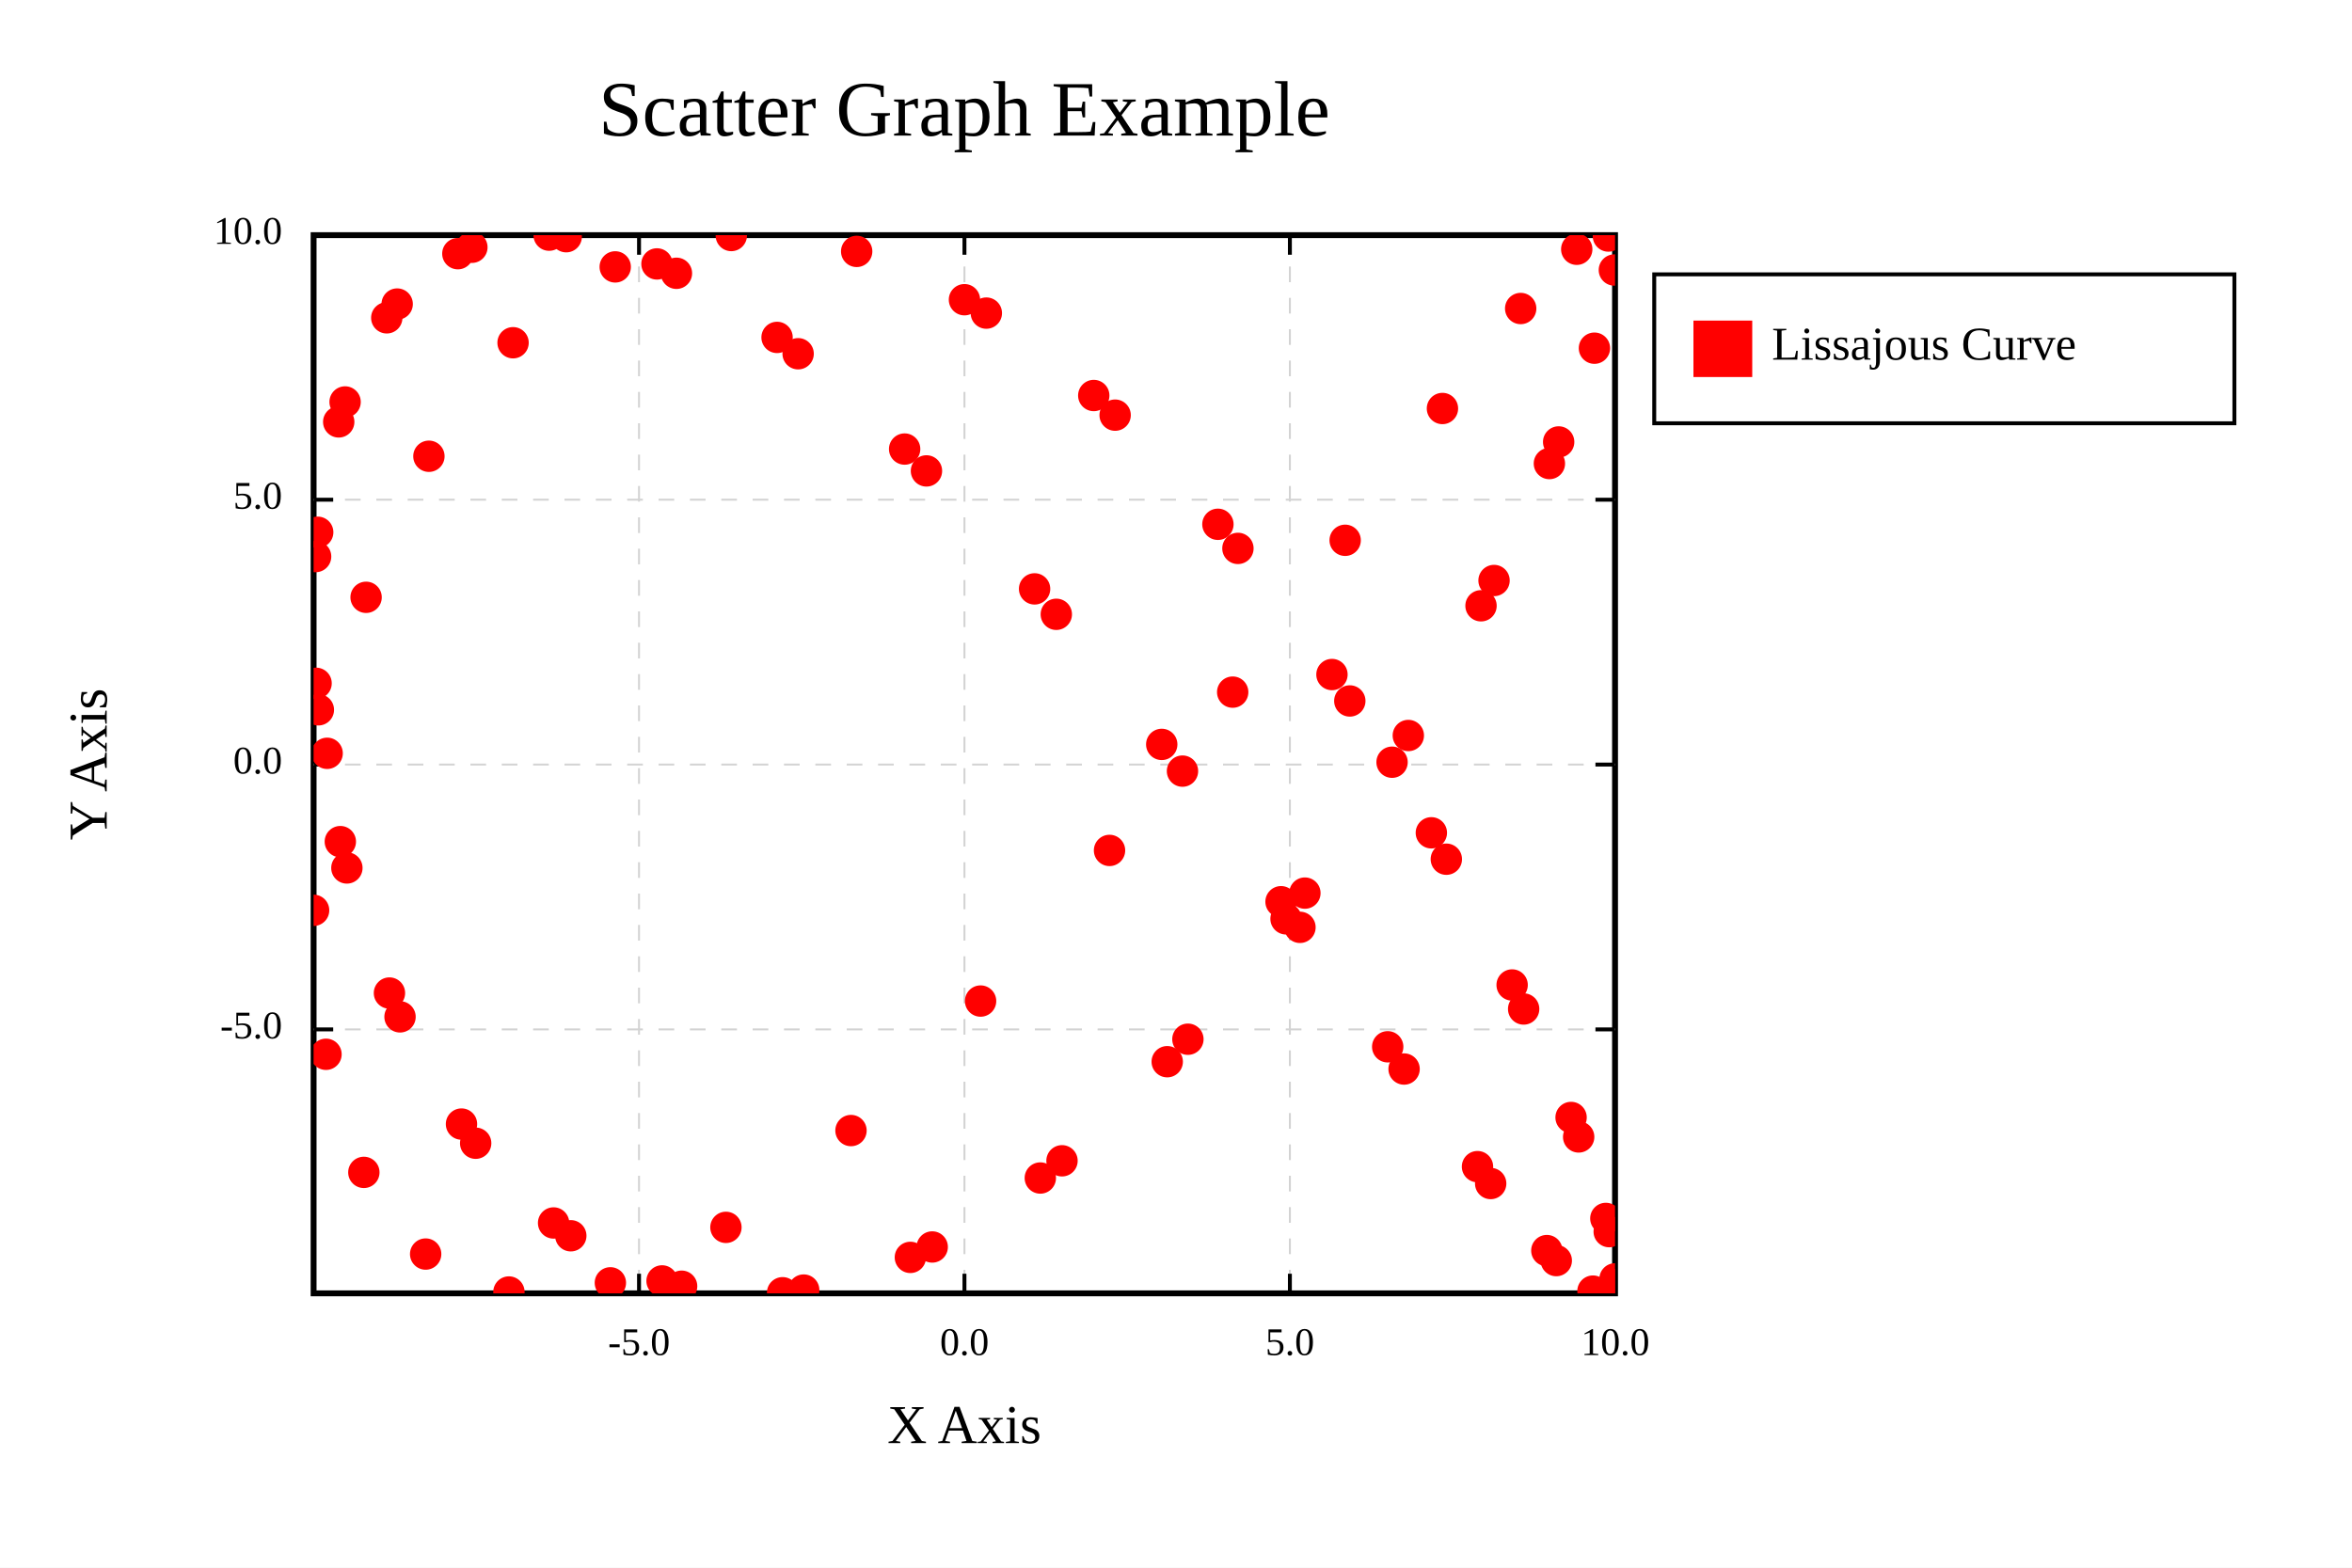
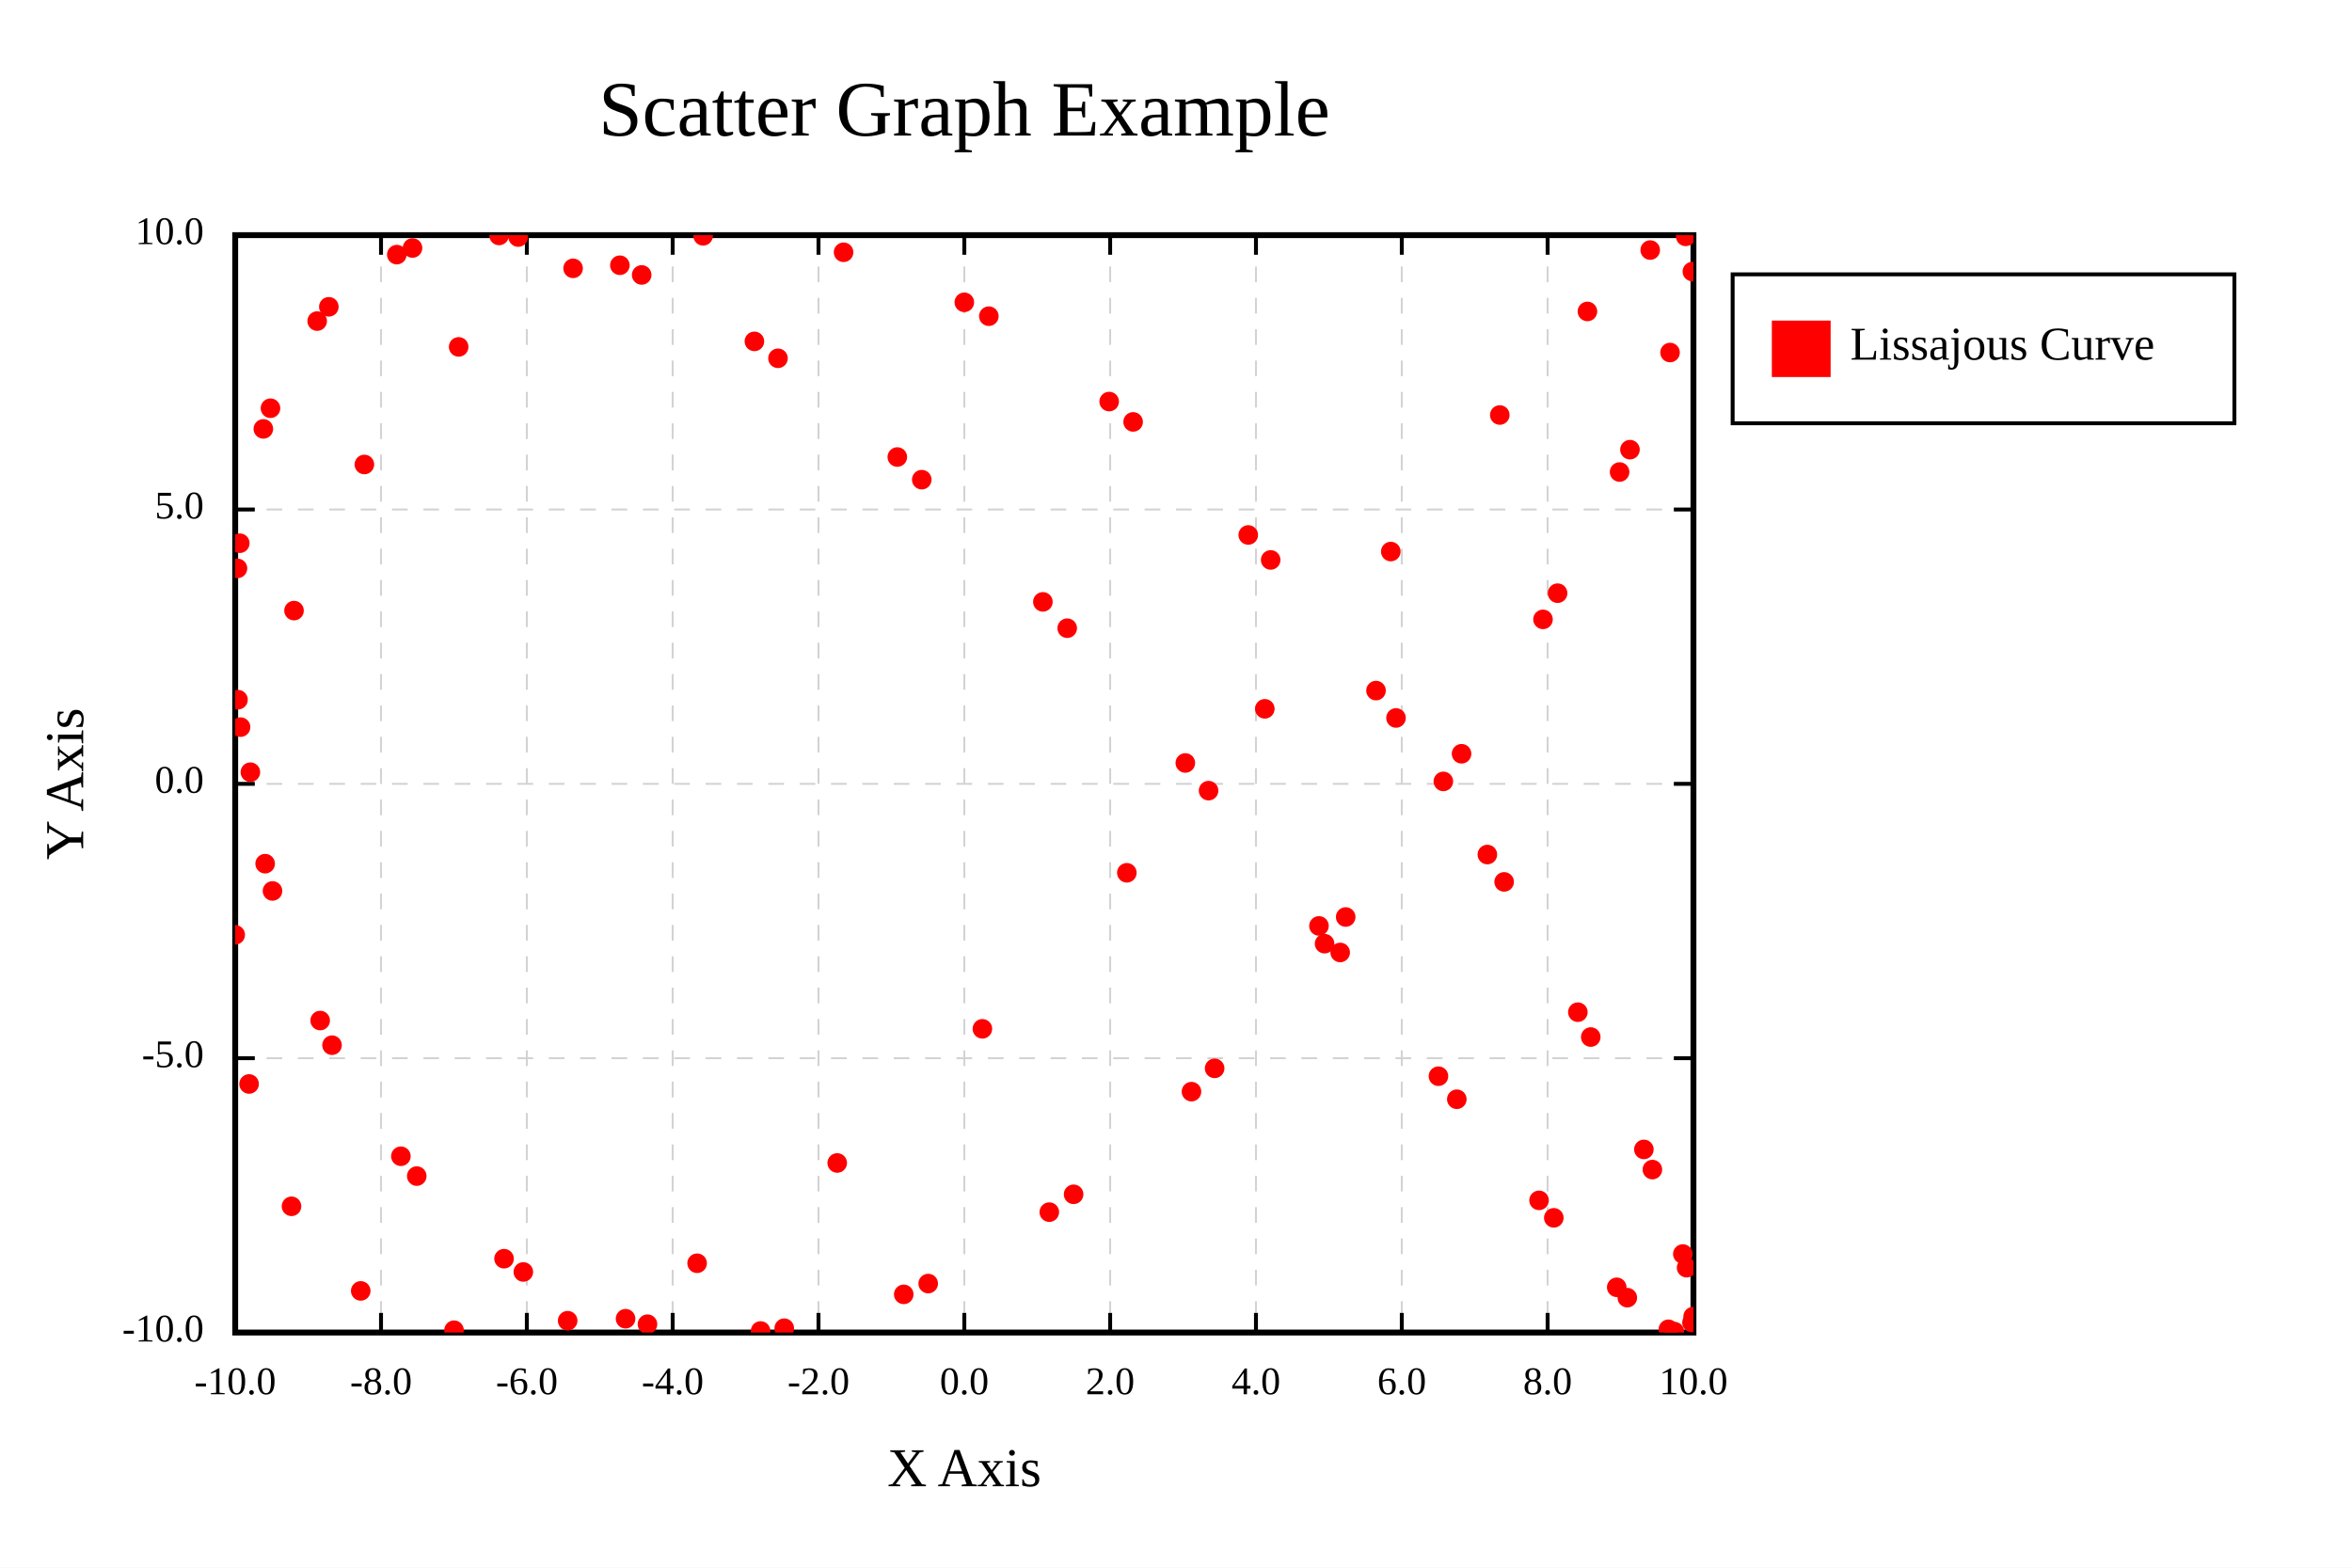
<svg xmlns="http://www.w3.org/2000/svg" height="400" viewBox="0 0 600 400" width="600">
  <rect fill="white" height="400" width="600" x="0" y="0" />
  <text dominant-baseline="middle" fill="#000000" font-family="Times New Roman" font-size="20" text-anchor="middle" x="246" y="30">
Scatter Graph Example
</text>
-   <text dominant-baseline="middle" fill="#000000" font-family="Times New Roman" font-size="14" text-anchor="middle" x="246" y="365">
+   <text dominant-baseline="middle" fill="#000000" font-family="Times New Roman" font-size="14" text-anchor="middle" x="246" y="376">
X Axis
</text>
-   <text dominant-baseline="middle" fill="#000000" font-family="Times New Roman" font-size="14" text-anchor="middle" transform="rotate(-90, 24, 195)" x="24" y="195">
+   <text dominant-baseline="middle" fill="#000000" font-family="Times New Roman" font-size="14" text-anchor="middle" transform="rotate(-90, 18, 200)" x="18" y="200">
Y Axis
</text>
-   <rect fill="none" height="270" stroke="#000000" stroke-width="1.5" width="332" x="80" y="60" />
-   <line stroke="#d3d3d3" stroke-dasharray="4 4" stroke-width="0.5" x1="163.016" x2="163.016" y1="60" y2="330" />
-   <line stroke="#000000" stroke-width="1" x1="163.016" x2="163.016" y1="330" y2="325" />
-   <text dominant-baseline="hanging" fill="#000000" font-family="Times New Roman" font-size="10" text-anchor="middle" x="163.016" y="339">
+   <rect fill="none" height="280" stroke="#000000" stroke-width="1.5" width="372" x="60" y="60" />
+   <line stroke="#000000" stroke-width="1" x1="60" x2="60" y1="340" y2="335" />
+   <text dominant-baseline="hanging" fill="#000000" font-family="Times New Roman" font-size="10" text-anchor="middle" x="60" y="349">
+ -10.0
+ </text>
+   <line stroke="#000000" stroke-width="1" x1="60" x2="60" y1="60" y2="65" />
+   <line stroke="#d3d3d3" stroke-dasharray="4 4" stroke-width="0.5" x1="97.2" x2="97.2" y1="60" y2="340" />
+   <line stroke="#000000" stroke-width="1" x1="97.2" x2="97.2" y1="340" y2="335" />
+   <text dominant-baseline="hanging" fill="#000000" font-family="Times New Roman" font-size="10" text-anchor="middle" x="97.2" y="349">
+ -8.0
+ </text>
+   <line stroke="#000000" stroke-width="1" x1="97.2" x2="97.2" y1="60" y2="65" />
+   <line stroke="#d3d3d3" stroke-dasharray="4 4" stroke-width="0.5" x1="134.4" x2="134.4" y1="60" y2="340" />
+   <line stroke="#000000" stroke-width="1" x1="134.4" x2="134.4" y1="340" y2="335" />
+   <text dominant-baseline="hanging" fill="#000000" font-family="Times New Roman" font-size="10" text-anchor="middle" x="134.4" y="349">
+ -6.0
+ </text>
+   <line stroke="#000000" stroke-width="1" x1="134.4" x2="134.4" y1="60" y2="65" />
+   <line stroke="#d3d3d3" stroke-dasharray="4 4" stroke-width="0.5" x1="171.6" x2="171.6" y1="60" y2="340" />
+   <line stroke="#000000" stroke-width="1" x1="171.6" x2="171.6" y1="340" y2="335" />
+   <text dominant-baseline="hanging" fill="#000000" font-family="Times New Roman" font-size="10" text-anchor="middle" x="171.6" y="349">
+ -4.0
+ </text>
+   <line stroke="#000000" stroke-width="1" x1="171.6" x2="171.6" y1="60" y2="65" />
+   <line stroke="#d3d3d3" stroke-dasharray="4 4" stroke-width="0.5" x1="208.8" x2="208.8" y1="60" y2="340" />
+   <line stroke="#000000" stroke-width="1" x1="208.8" x2="208.8" y1="340" y2="335" />
+   <text dominant-baseline="hanging" fill="#000000" font-family="Times New Roman" font-size="10" text-anchor="middle" x="208.8" y="349">
+ -2.0
+ </text>
+   <line stroke="#000000" stroke-width="1" x1="208.8" x2="208.8" y1="60" y2="65" />
+   <line stroke="#d3d3d3" stroke-dasharray="4 4" stroke-width="0.5" x1="246" x2="246" y1="60" y2="340" />
+   <line stroke="#000000" stroke-width="1" x1="246" x2="246" y1="340" y2="335" />
+   <text dominant-baseline="hanging" fill="#000000" font-family="Times New Roman" font-size="10" text-anchor="middle" x="246" y="349">
+ 0.0
+ </text>
+   <line stroke="#000000" stroke-width="1" x1="246" x2="246" y1="60" y2="65" />
+   <line stroke="#d3d3d3" stroke-dasharray="4 4" stroke-width="0.5" x1="283.2" x2="283.2" y1="60" y2="340" />
+   <line stroke="#000000" stroke-width="1" x1="283.2" x2="283.2" y1="340" y2="335" />
+   <text dominant-baseline="hanging" fill="#000000" font-family="Times New Roman" font-size="10" text-anchor="middle" x="283.2" y="349">
+ 2.0
+ </text>
+   <line stroke="#000000" stroke-width="1" x1="283.2" x2="283.2" y1="60" y2="65" />
+   <line stroke="#d3d3d3" stroke-dasharray="4 4" stroke-width="0.5" x1="320.4" x2="320.4" y1="60" y2="340" />
+   <line stroke="#000000" stroke-width="1" x1="320.4" x2="320.4" y1="340" y2="335" />
+   <text dominant-baseline="hanging" fill="#000000" font-family="Times New Roman" font-size="10" text-anchor="middle" x="320.4" y="349">
+ 4.0
+ </text>
+   <line stroke="#000000" stroke-width="1" x1="320.4" x2="320.4" y1="60" y2="65" />
+   <line stroke="#d3d3d3" stroke-dasharray="4 4" stroke-width="0.5" x1="357.6" x2="357.6" y1="60" y2="340" />
+   <line stroke="#000000" stroke-width="1" x1="357.6" x2="357.6" y1="340" y2="335" />
+   <text dominant-baseline="hanging" fill="#000000" font-family="Times New Roman" font-size="10" text-anchor="middle" x="357.6" y="349">
+ 6.0
+ </text>
+   <line stroke="#000000" stroke-width="1" x1="357.6" x2="357.6" y1="60" y2="65" />
+   <line stroke="#d3d3d3" stroke-dasharray="4 4" stroke-width="0.5" x1="394.8" x2="394.8" y1="60" y2="340" />
+   <line stroke="#000000" stroke-width="1" x1="394.8" x2="394.8" y1="340" y2="335" />
+   <text dominant-baseline="hanging" fill="#000000" font-family="Times New Roman" font-size="10" text-anchor="middle" x="394.8" y="349">
+ 8.0
+ </text>
+   <line stroke="#000000" stroke-width="1" x1="394.8" x2="394.8" y1="60" y2="65" />
+   <line stroke="#000000" stroke-width="1" x1="432" x2="432" y1="340" y2="335" />
+   <text dominant-baseline="hanging" fill="#000000" font-family="Times New Roman" font-size="10" text-anchor="middle" x="432" y="349">
+ 10.0
+ </text>
+   <line stroke="#000000" stroke-width="1" x1="432" x2="432" y1="60" y2="65" />
+   <line stroke="#000000" stroke-width="1" x1="60" x2="65" y1="340" y2="340" />
+   <line stroke="#000000" stroke-width="1" x1="432" x2="427" y1="340" y2="340" />
+   <text dominant-baseline="middle" fill="#000000" font-family="Times New Roman" font-size="10" text-anchor="end" x="52" y="340">
+ -10.0
+ </text>
+   <line stroke="#d3d3d3" stroke-dasharray="4 4" stroke-width="0.5" x1="60" x2="432" y1="270" y2="270" />
+   <line stroke="#000000" stroke-width="1" x1="60" x2="65" y1="270" y2="270" />
+   <line stroke="#000000" stroke-width="1" x1="432" x2="427" y1="270" y2="270" />
+   <text dominant-baseline="middle" fill="#000000" font-family="Times New Roman" font-size="10" text-anchor="end" x="52" y="270">
-5.0
</text>
-   <line stroke="#000000" stroke-width="1" x1="163.016" x2="163.016" y1="60" y2="65" />
-   <line stroke="#d3d3d3" stroke-dasharray="4 4" stroke-width="0.5" x1="246.035" x2="246.035" y1="60" y2="330" />
-   <line stroke="#000000" stroke-width="1" x1="246.035" x2="246.035" y1="330" y2="325" />
-   <text dominant-baseline="hanging" fill="#000000" font-family="Times New Roman" font-size="10" text-anchor="middle" x="246.035" y="339">
+   <line stroke="#d3d3d3" stroke-dasharray="4 4" stroke-width="0.5" x1="60" x2="432" y1="200" y2="200" />
+   <line stroke="#000000" stroke-width="1" x1="60" x2="65" y1="200" y2="200" />
+   <line stroke="#000000" stroke-width="1" x1="432" x2="427" y1="200" y2="200" />
+   <text dominant-baseline="middle" fill="#000000" font-family="Times New Roman" font-size="10" text-anchor="end" x="52" y="200">
0.0
</text>
-   <line stroke="#000000" stroke-width="1" x1="246.035" x2="246.035" y1="60" y2="65" />
-   <line stroke="#d3d3d3" stroke-dasharray="4 4" stroke-width="0.5" x1="329.053" x2="329.053" y1="60" y2="330" />
-   <line stroke="#000000" stroke-width="1" x1="329.053" x2="329.053" y1="330" y2="325" />
-   <text dominant-baseline="hanging" fill="#000000" font-family="Times New Roman" font-size="10" text-anchor="middle" x="329.053" y="339">
+   <line stroke="#d3d3d3" stroke-dasharray="4 4" stroke-width="0.5" x1="60" x2="432" y1="130" y2="130" />
+   <line stroke="#000000" stroke-width="1" x1="60" x2="65" y1="130" y2="130" />
+   <line stroke="#000000" stroke-width="1" x1="432" x2="427" y1="130" y2="130" />
+   <text dominant-baseline="middle" fill="#000000" font-family="Times New Roman" font-size="10" text-anchor="end" x="52" y="130">
5.0
</text>
-   <line stroke="#000000" stroke-width="1" x1="329.053" x2="329.053" y1="60" y2="65" />
-   <line stroke="#000000" stroke-width="1" x1="412.071" x2="412.071" y1="330" y2="325" />
-   <text dominant-baseline="hanging" fill="#000000" font-family="Times New Roman" font-size="10" text-anchor="middle" x="412.071" y="339">
- 10.0
- </text>
-   <line stroke="#000000" stroke-width="1" x1="412.071" x2="412.071" y1="60" y2="65" />
-   <line stroke="#d3d3d3" stroke-dasharray="4 4" stroke-width="0.5" x1="80" x2="412" y1="262.655" y2="262.655" />
-   <line stroke="#000000" stroke-width="1" x1="80" x2="85" y1="262.655" y2="262.655" />
-   <line stroke="#000000" stroke-width="1" x1="412" x2="407" y1="262.655" y2="262.655" />
-   <text dominant-baseline="middle" fill="#000000" font-family="Times New Roman" font-size="10" text-anchor="end" x="72" y="262.655">
- -5.0
- </text>
-   <line stroke="#d3d3d3" stroke-dasharray="4 4" stroke-width="0.5" x1="80" x2="412" y1="195.079" y2="195.079" />
-   <line stroke="#000000" stroke-width="1" x1="80" x2="85" y1="195.079" y2="195.079" />
-   <line stroke="#000000" stroke-width="1" x1="412" x2="407" y1="195.079" y2="195.079" />
-   <text dominant-baseline="middle" fill="#000000" font-family="Times New Roman" font-size="10" text-anchor="end" x="72" y="195.079">
- 0.0
- </text>
-   <line stroke="#d3d3d3" stroke-dasharray="4 4" stroke-width="0.5" x1="80" x2="412" y1="127.503" y2="127.503" />
-   <line stroke="#000000" stroke-width="1" x1="80" x2="85" y1="127.503" y2="127.503" />
-   <line stroke="#000000" stroke-width="1" x1="412" x2="407" y1="127.503" y2="127.503" />
-   <text dominant-baseline="middle" fill="#000000" font-family="Times New Roman" font-size="10" text-anchor="end" x="72" y="127.503">
- 5.0
- </text>
-   <line stroke="#000000" stroke-width="1" x1="80" x2="85" y1="59.928" y2="59.928" />
-   <line stroke="#000000" stroke-width="1" x1="412" x2="407" y1="59.928" y2="59.928" />
-   <text dominant-baseline="middle" fill="#000000" font-family="Times New Roman" font-size="10" text-anchor="end" x="72" y="59.928">
+   <line stroke="#000000" stroke-width="1" x1="60" x2="65" y1="60" y2="60" />
+   <line stroke="#000000" stroke-width="1" x1="432" x2="427" y1="60" y2="60" />
+   <text dominant-baseline="middle" fill="#000000" font-family="Times New Roman" font-size="10" text-anchor="end" x="52" y="60">
10.0
</text>
  <defs>
    <clipPath id="plotAreaClip">
-       <rect height="270" width="332" x="80" y="60" />
+       <rect height="280" width="372" x="60" y="60" />
    </clipPath>
  </defs>
  <g clip-path="url(#plotAreaClip)">
-     <circle cx="246.035" cy="76.472" fill="#ff0000" r="4" />
-     <circle cx="279.021" cy="100.918" fill="#ff0000" r="4" />
-     <circle cx="310.692" cy="133.775" fill="#ff0000" r="4" />
-     <circle cx="339.786" cy="172.108" fill="#ff0000" r="4" />
-     <circle cx="365.142" cy="212.493" fill="#ff0000" r="4" />
-     <circle cx="385.749" cy="251.322" fill="#ff0000" r="4" />
-     <circle cx="400.787" cy="285.127" fill="#ff0000" r="4" />
-     <circle cx="409.655" cy="310.889" fill="#ff0000" r="4" />
-     <circle cx="412" cy="326.305" fill="#ff0000" r="4" />
-     <circle cx="407.729" cy="330" fill="#ff0000" r="4" />
-     <circle cx="397.011" cy="321.642" fill="#ff0000" r="4" />
-     <circle cx="380.274" cy="301.979" fill="#ff0000" r="4" />
-     <circle cx="358.186" cy="272.767" fill="#ff0000" r="4" />
-     <circle cx="331.626" cy="236.615" fill="#ff0000" r="4" />
-     <circle cx="301.655" cy="196.753" fill="#ff0000" r="4" />
-     <circle cx="269.466" cy="156.742" fill="#ff0000" r="4" />
-     <circle cx="236.342" cy="120.154" fill="#ff0000" r="4" />
-     <circle cx="203.606" cy="90.26" fill="#ff0000" r="4" />
-     <circle cx="172.56" cy="69.729" fill="#ff0000" r="4" />
-     <circle cx="144.444" cy="60.395" fill="#ff0000" r="4" />
-     <circle cx="120.378" cy="63.092" fill="#ff0000" r="4" />
-     <circle cx="101.321" cy="77.579" fill="#ff0000" r="4" />
-     <circle cx="88.034" cy="102.562" fill="#ff0000" r="4" />
-     <circle cx="81.046" cy="135.809" fill="#ff0000" r="4" />
-     <circle cx="80.635" cy="174.35" fill="#ff0000" r="4" />
-     <circle cx="86.818" cy="214.744" fill="#ff0000" r="4" />
-     <circle cx="99.349" cy="253.38" fill="#ff0000" r="4" />
-     <circle cx="117.728" cy="286.809" fill="#ff0000" r="4" />
-     <circle cx="141.221" cy="312.044" fill="#ff0000" r="4" />
-     <circle cx="168.894" cy="326.831" fill="#ff0000" r="4" />
-     <circle cx="199.642" cy="329.848" fill="#ff0000" r="4" />
-     <circle cx="232.239" cy="320.827" fill="#ff0000" r="4" />
-     <circle cx="265.386" cy="300.574" fill="#ff0000" r="4" />
-     <circle cx="297.762" cy="270.897" fill="#ff0000" r="4" />
-     <circle cx="328.075" cy="234.447" fill="#ff0000" r="4" />
-     <circle cx="355.118" cy="194.481" fill="#ff0000" r="4" />
-     <circle cx="377.812" cy="154.568" fill="#ff0000" r="4" />
-     <circle cx="395.253" cy="118.274" fill="#ff0000" r="4" />
-     <circle cx="406.744" cy="88.841" fill="#ff0000" r="4" />
-     <circle cx="411.829" cy="68.897" fill="#ff0000" r="4" />
-     <circle cx="410.304" cy="60.225" fill="#ff0000" r="4" />
-     <circle cx="402.23" cy="63.599" fill="#ff0000" r="4" />
-     <circle cx="387.929" cy="78.718" fill="#ff0000" r="4" />
-     <circle cx="367.971" cy="104.231" fill="#ff0000" r="4" />
-     <circle cx="343.152" cy="137.859" fill="#ff0000" r="4" />
-     <circle cx="314.461" cy="176.599" fill="#ff0000" r="4" />
-     <circle cx="283.042" cy="216.989" fill="#ff0000" r="4" />
-     <circle cx="250.148" cy="255.422" fill="#ff0000" r="4" />
-     <circle cx="217.09" cy="288.465" fill="#ff0000" r="4" />
-     <circle cx="185.186" cy="313.166" fill="#ff0000" r="4" />
-     <circle cx="155.707" cy="327.318" fill="#ff0000" r="4" />
-     <circle cx="129.83" cy="329.658" fill="#ff0000" r="4" />
-     <circle cx="108.585" cy="319.977" fill="#ff0000" r="4" />
-     <circle cx="92.82" cy="299.138" fill="#ff0000" r="4" />
-     <circle cx="83.164" cy="269.005" fill="#ff0000" r="4" />
-     <circle cx="80" cy="232.268" fill="#ff0000" r="4" />
-     <circle cx="83.456" cy="192.209" fill="#ff0000" r="4" />
-     <circle cx="93.393" cy="152.406" fill="#ff0000" r="4" />
-     <circle cx="109.415" cy="116.415" fill="#ff0000" r="4" />
-     <circle cx="130.884" cy="87.451" fill="#ff0000" r="4" />
-     <circle cx="156.944" cy="68.101" fill="#ff0000" r="4" />
-     <circle cx="186.556" cy="60.093" fill="#ff0000" r="4" />
-     <circle cx="218.538" cy="64.144" fill="#ff0000" r="4" />
-     <circle cx="251.617" cy="79.891" fill="#ff0000" r="4" />
-     <circle cx="284.474" cy="105.927" fill="#ff0000" r="4" />
-     <circle cx="315.798" cy="139.926" fill="#ff0000" r="4" />
-     <circle cx="344.34" cy="178.852" fill="#ff0000" r="4" />
-     <circle cx="368.964" cy="219.228" fill="#ff0000" r="4" />
-     <circle cx="388.687" cy="257.447" fill="#ff0000" r="4" />
-     <circle cx="402.722" cy="290.094" fill="#ff0000" r="4" />
-     <circle cx="410.511" cy="314.254" fill="#ff0000" r="4" />
-     <circle cx="411.743" cy="327.769" fill="#ff0000" r="4" />
-     <circle cx="406.369" cy="329.431" fill="#ff0000" r="4" />
-     <circle cx="394.602" cy="319.091" fill="#ff0000" r="4" />
-     <circle cx="376.913" cy="297.674" fill="#ff0000" r="4" />
-     <circle cx="354.006" cy="267.092" fill="#ff0000" r="4" />
-     <circle cx="326.794" cy="230.078" fill="#ff0000" r="4" />
-     <circle cx="296.363" cy="189.937" fill="#ff0000" r="4" />
-     <circle cx="263.926" cy="150.255" fill="#ff0000" r="4" />
-     <circle cx="230.775" cy="114.578" fill="#ff0000" r="4" />
-     <circle cx="198.232" cy="86.092" fill="#ff0000" r="4" />
-     <circle cx="167.595" cy="67.34" fill="#ff0000" r="4" />
-     <circle cx="140.086" cy="60" fill="#ff0000" r="4" />
-     <circle cx="116.8" cy="64.726" fill="#ff0000" r="4" />
-     <circle cx="98.666" cy="81.095" fill="#ff0000" r="4" />
-     <circle cx="86.408" cy="107.647" fill="#ff0000" r="4" />
-     <circle cx="80.513" cy="142.009" fill="#ff0000" r="4" />
-     <circle cx="81.217" cy="181.111" fill="#ff0000" r="4" />
-     <circle cx="88.492" cy="221.461" fill="#ff0000" r="4" />
-     <circle cx="102.048" cy="259.454" fill="#ff0000" r="4" />
-     <circle cx="121.344" cy="291.697" fill="#ff0000" r="4" />
-     <circle cx="145.611" cy="315.309" fill="#ff0000" r="4" />
-     <circle cx="173.881" cy="328.182" fill="#ff0000" r="4" />
-     <circle cx="205.028" cy="329.165" fill="#ff0000" r="4" />
-     <circle cx="237.81" cy="318.17" fill="#ff0000" r="4" />
-     <circle cx="270.92" cy="296.18" fill="#ff0000" r="4" />
-     <circle cx="303.037" cy="265.159" fill="#ff0000" r="4" />
-     <circle cx="332.882" cy="227.878" fill="#ff0000" r="4" />
-     <circle cx="359.265" cy="187.667" fill="#ff0000" r="4" />
-     <circle cx="381.134" cy="148.118" fill="#ff0000" r="4" />
-     <circle cx="397.617" cy="112.764" fill="#ff0000" r="4" />
+     <circle cx="246" cy="77.138" fill="#ff0000" r="2.5" />
+     <circle cx="282.952" cy="102.461" fill="#ff0000" r="2.5" />
+     <circle cx="318.432" cy="136.497" fill="#ff0000" r="2.5" />
+     <circle cx="351.024" cy="176.205" fill="#ff0000" r="2.5" />
+     <circle cx="379.428" cy="218.038" fill="#ff0000" r="2.5" />
+     <circle cx="402.514" cy="258.261" fill="#ff0000" r="2.5" />
+     <circle cx="419.359" cy="293.279" fill="#ff0000" r="2.5" />
+     <circle cx="429.294" cy="319.964" fill="#ff0000" r="2.5" />
+     <circle cx="431.921" cy="335.934" fill="#ff0000" r="2.5" />
+     <circle cx="427.136" cy="339.761" fill="#ff0000" r="2.5" />
+     <circle cx="415.129" cy="331.104" fill="#ff0000" r="2.5" />
+     <circle cx="396.38" cy="310.735" fill="#ff0000" r="2.5" />
+     <circle cx="371.636" cy="280.475" fill="#ff0000" r="2.5" />
+     <circle cx="341.883" cy="243.027" fill="#ff0000" r="2.5" />
+     <circle cx="308.308" cy="201.734" fill="#ff0000" r="2.5" />
+     <circle cx="272.248" cy="160.287" fill="#ff0000" r="2.5" />
+     <circle cx="235.142" cy="122.388" fill="#ff0000" r="2.5" />
+     <circle cx="198.469" cy="91.421" fill="#ff0000" r="2.5" />
+     <circle cx="163.691" cy="70.153" fill="#ff0000" r="2.5" />
+     <circle cx="132.194" cy="60.484" fill="#ff0000" r="2.5" />
+     <circle cx="105.235" cy="63.278" fill="#ff0000" r="2.5" />
+     <circle cx="83.887" cy="78.284" fill="#ff0000" r="2.5" />
+     <circle cx="69.002" cy="104.163" fill="#ff0000" r="2.5" />
+     <circle cx="61.173" cy="138.603" fill="#ff0000" r="2.5" />
+     <circle cx="60.713" cy="178.528" fill="#ff0000" r="2.5" />
+     <circle cx="67.64" cy="220.37" fill="#ff0000" r="2.5" />
+     <circle cx="81.677" cy="260.393" fill="#ff0000" r="2.5" />
+     <circle cx="102.266" cy="295.021" fill="#ff0000" r="2.5" />
+     <circle cx="128.584" cy="321.161" fill="#ff0000" r="2.5" />
+     <circle cx="159.584" cy="336.478" fill="#ff0000" r="2.5" />
+     <circle cx="194.029" cy="339.604" fill="#ff0000" r="2.5" />
+     <circle cx="230.545" cy="330.26" fill="#ff0000" r="2.5" />
+     <circle cx="267.678" cy="309.279" fill="#ff0000" r="2.5" />
+     <circle cx="303.947" cy="278.538" fill="#ff0000" r="2.5" />
+     <circle cx="337.905" cy="240.78" fill="#ff0000" r="2.5" />
+     <circle cx="368.2" cy="199.38" fill="#ff0000" r="2.5" />
+     <circle cx="393.622" cy="158.036" fill="#ff0000" r="2.5" />
+     <circle cx="413.16" cy="120.439" fill="#ff0000" r="2.5" />
+     <circle cx="426.033" cy="89.95" fill="#ff0000" r="2.5" />
+     <circle cx="431.729" cy="69.291" fill="#ff0000" r="2.5" />
+     <circle cx="430.021" cy="60.308" fill="#ff0000" r="2.5" />
+     <circle cx="420.976" cy="63.803" fill="#ff0000" r="2.5" />
+     <circle cx="404.955" cy="79.465" fill="#ff0000" r="2.5" />
+     <circle cx="382.598" cy="105.893" fill="#ff0000" r="2.5" />
+     <circle cx="354.795" cy="140.728" fill="#ff0000" r="2.5" />
+     <circle cx="322.654" cy="180.857" fill="#ff0000" r="2.5" />
+     <circle cx="287.458" cy="222.696" fill="#ff0000" r="2.5" />
+     <circle cx="250.608" cy="262.508" fill="#ff0000" r="2.5" />
+     <circle cx="213.575" cy="296.736" fill="#ff0000" r="2.5" />
+     <circle cx="177.835" cy="322.323" fill="#ff0000" r="2.5" />
+     <circle cx="144.812" cy="336.983" fill="#ff0000" r="2.5" />
+     <circle cx="115.823" cy="339.407" fill="#ff0000" r="2.5" />
+     <circle cx="92.024" cy="329.379" fill="#ff0000" r="2.5" />
+     <circle cx="74.364" cy="307.793" fill="#ff0000" r="2.5" />
+     <circle cx="63.546" cy="276.578" fill="#ff0000" r="2.5" />
+     <circle cx="60.002" cy="238.523" fill="#ff0000" r="2.5" />
+     <circle cx="63.873" cy="197.027" fill="#ff0000" r="2.5" />
+     <circle cx="75.005" cy="155.796" fill="#ff0000" r="2.5" />
+     <circle cx="92.954" cy="118.514" fill="#ff0000" r="2.5" />
+     <circle cx="117.004" cy="88.511" fill="#ff0000" r="2.5" />
+     <circle cx="146.197" cy="68.467" fill="#ff0000" r="2.5" />
+     <circle cx="179.369" cy="60.172" fill="#ff0000" r="2.5" />
+     <circle cx="215.198" cy="64.368" fill="#ff0000" r="2.5" />
+     <circle cx="252.254" cy="80.679" fill="#ff0000" r="2.5" />
+     <circle cx="289.061" cy="107.649" fill="#ff0000" r="2.5" />
+     <circle cx="324.151" cy="142.869" fill="#ff0000" r="2.5" />
+     <circle cx="356.126" cy="183.191" fill="#ff0000" r="2.5" />
+     <circle cx="383.71" cy="225.016" fill="#ff0000" r="2.5" />
+     <circle cx="405.804" cy="264.606" fill="#ff0000" r="2.5" />
+     <circle cx="421.527" cy="298.424" fill="#ff0000" r="2.5" />
+     <circle cx="430.253" cy="323.451" fill="#ff0000" r="2.5" />
+     <circle cx="431.633" cy="337.45" fill="#ff0000" r="2.5" />
+     <circle cx="425.612" cy="339.171" fill="#ff0000" r="2.5" />
+     <circle cx="412.431" cy="328.461" fill="#ff0000" r="2.5" />
+     <circle cx="392.615" cy="306.275" fill="#ff0000" r="2.5" />
+     <circle cx="366.954" cy="274.597" fill="#ff0000" r="2.5" />
+     <circle cx="336.47" cy="236.254" fill="#ff0000" r="2.5" />
+     <circle cx="302.38" cy="194.674" fill="#ff0000" r="2.5" />
+     <circle cx="266.042" cy="153.568" fill="#ff0000" r="2.5" />
+     <circle cx="228.905" cy="116.611" fill="#ff0000" r="2.5" />
+     <circle cx="192.45" cy="87.103" fill="#ff0000" r="2.5" />
+     <circle cx="158.129" cy="67.679" fill="#ff0000" r="2.5" />
+     <circle cx="127.312" cy="60.075" fill="#ff0000" r="2.5" />
+     <circle cx="101.226" cy="64.97" fill="#ff0000" r="2.5" />
+     <circle cx="80.912" cy="81.927" fill="#ff0000" r="2.5" />
+     <circle cx="67.18" cy="109.431" fill="#ff0000" r="2.5" />
+     <circle cx="60.577" cy="145.026" fill="#ff0000" r="2.5" />
+     <circle cx="61.365" cy="185.53" fill="#ff0000" r="2.5" />
+     <circle cx="69.515" cy="227.328" fill="#ff0000" r="2.5" />
+     <circle cx="84.701" cy="266.685" fill="#ff0000" r="2.5" />
+     <circle cx="106.316" cy="300.084" fill="#ff0000" r="2.5" />
+     <circle cx="133.501" cy="324.544" fill="#ff0000" r="2.5" />
+     <circle cx="165.171" cy="337.878" fill="#ff0000" r="2.5" />
+     <circle cx="200.063" cy="338.896" fill="#ff0000" r="2.5" />
+     <circle cx="236.787" cy="327.507" fill="#ff0000" r="2.5" />
+     <circle cx="273.877" cy="304.728" fill="#ff0000" r="2.5" />
+     <circle cx="309.857" cy="272.594" fill="#ff0000" r="2.5" />
+     <circle cx="343.29" cy="233.976" fill="#ff0000" r="2.5" />
+     <circle cx="372.845" cy="192.322" fill="#ff0000" r="2.5" />
+     <circle cx="397.343" cy="151.354" fill="#ff0000" r="2.5" />
+     <circle cx="415.808" cy="114.732" fill="#ff0000" r="2.5" />
  </g>
-   <rect fill="white" height="38" stroke="#000000" stroke-width="1" width="148" x="422" y="70" />
-   <rect fill="#ff0000" height="14.4" width="15" x="432" y="81.8" />
-   <text dominant-baseline="middle" fill="#000000" font-family="Times New Roman" font-size="12" text-anchor="start" x="452" y="89">
+   <rect fill="white" height="38" stroke="#000000" stroke-width="1" width="128" x="442" y="70" />
+   <rect fill="#ff0000" height="14.4" width="15" x="452" y="81.8" />
+   <text dominant-baseline="middle" fill="#000000" font-family="Times New Roman" font-size="12" text-anchor="start" x="472" y="89">
Lissajous Curve
</text>
</svg>
